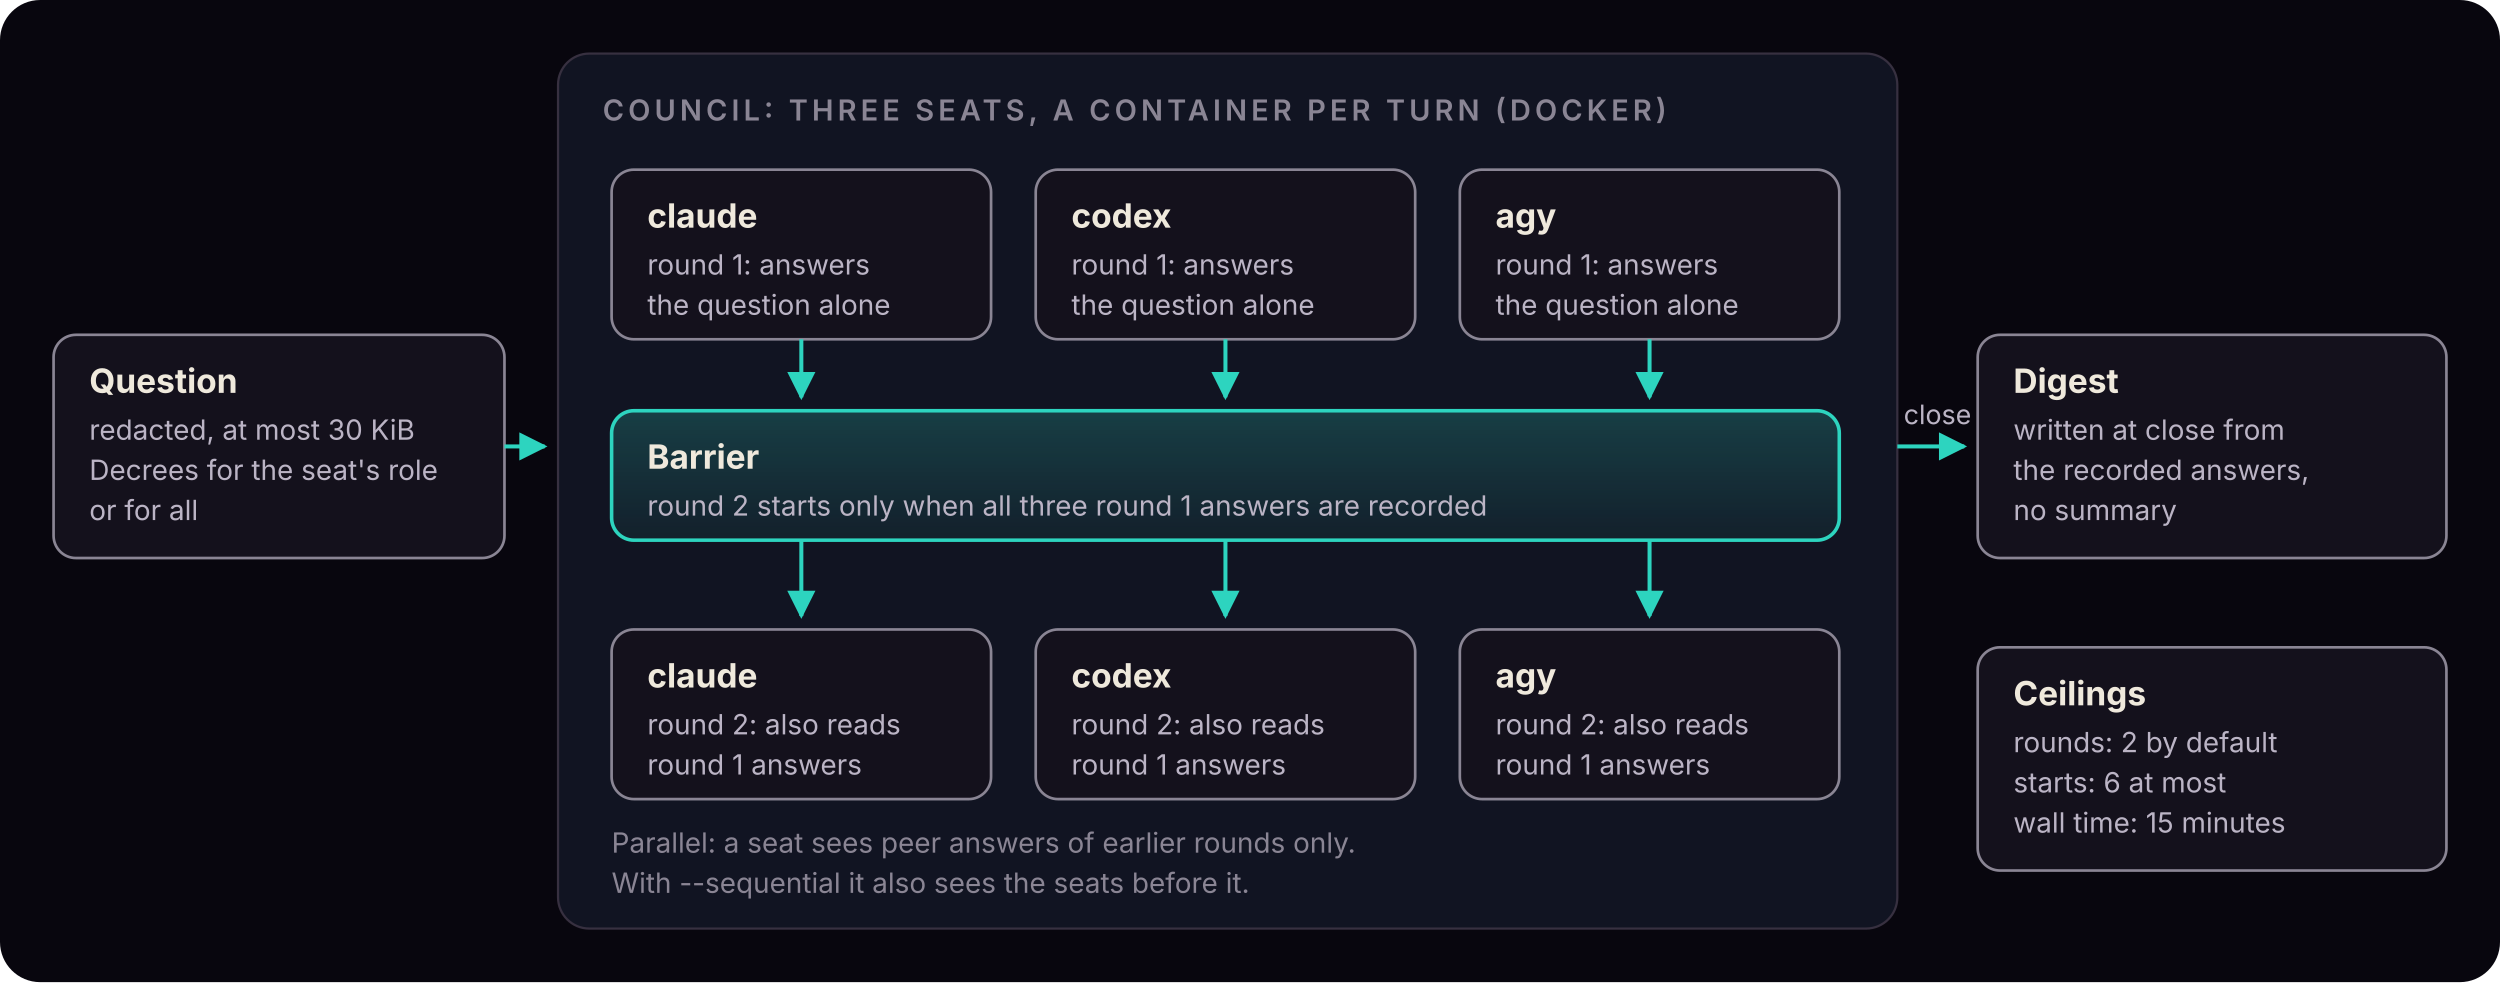
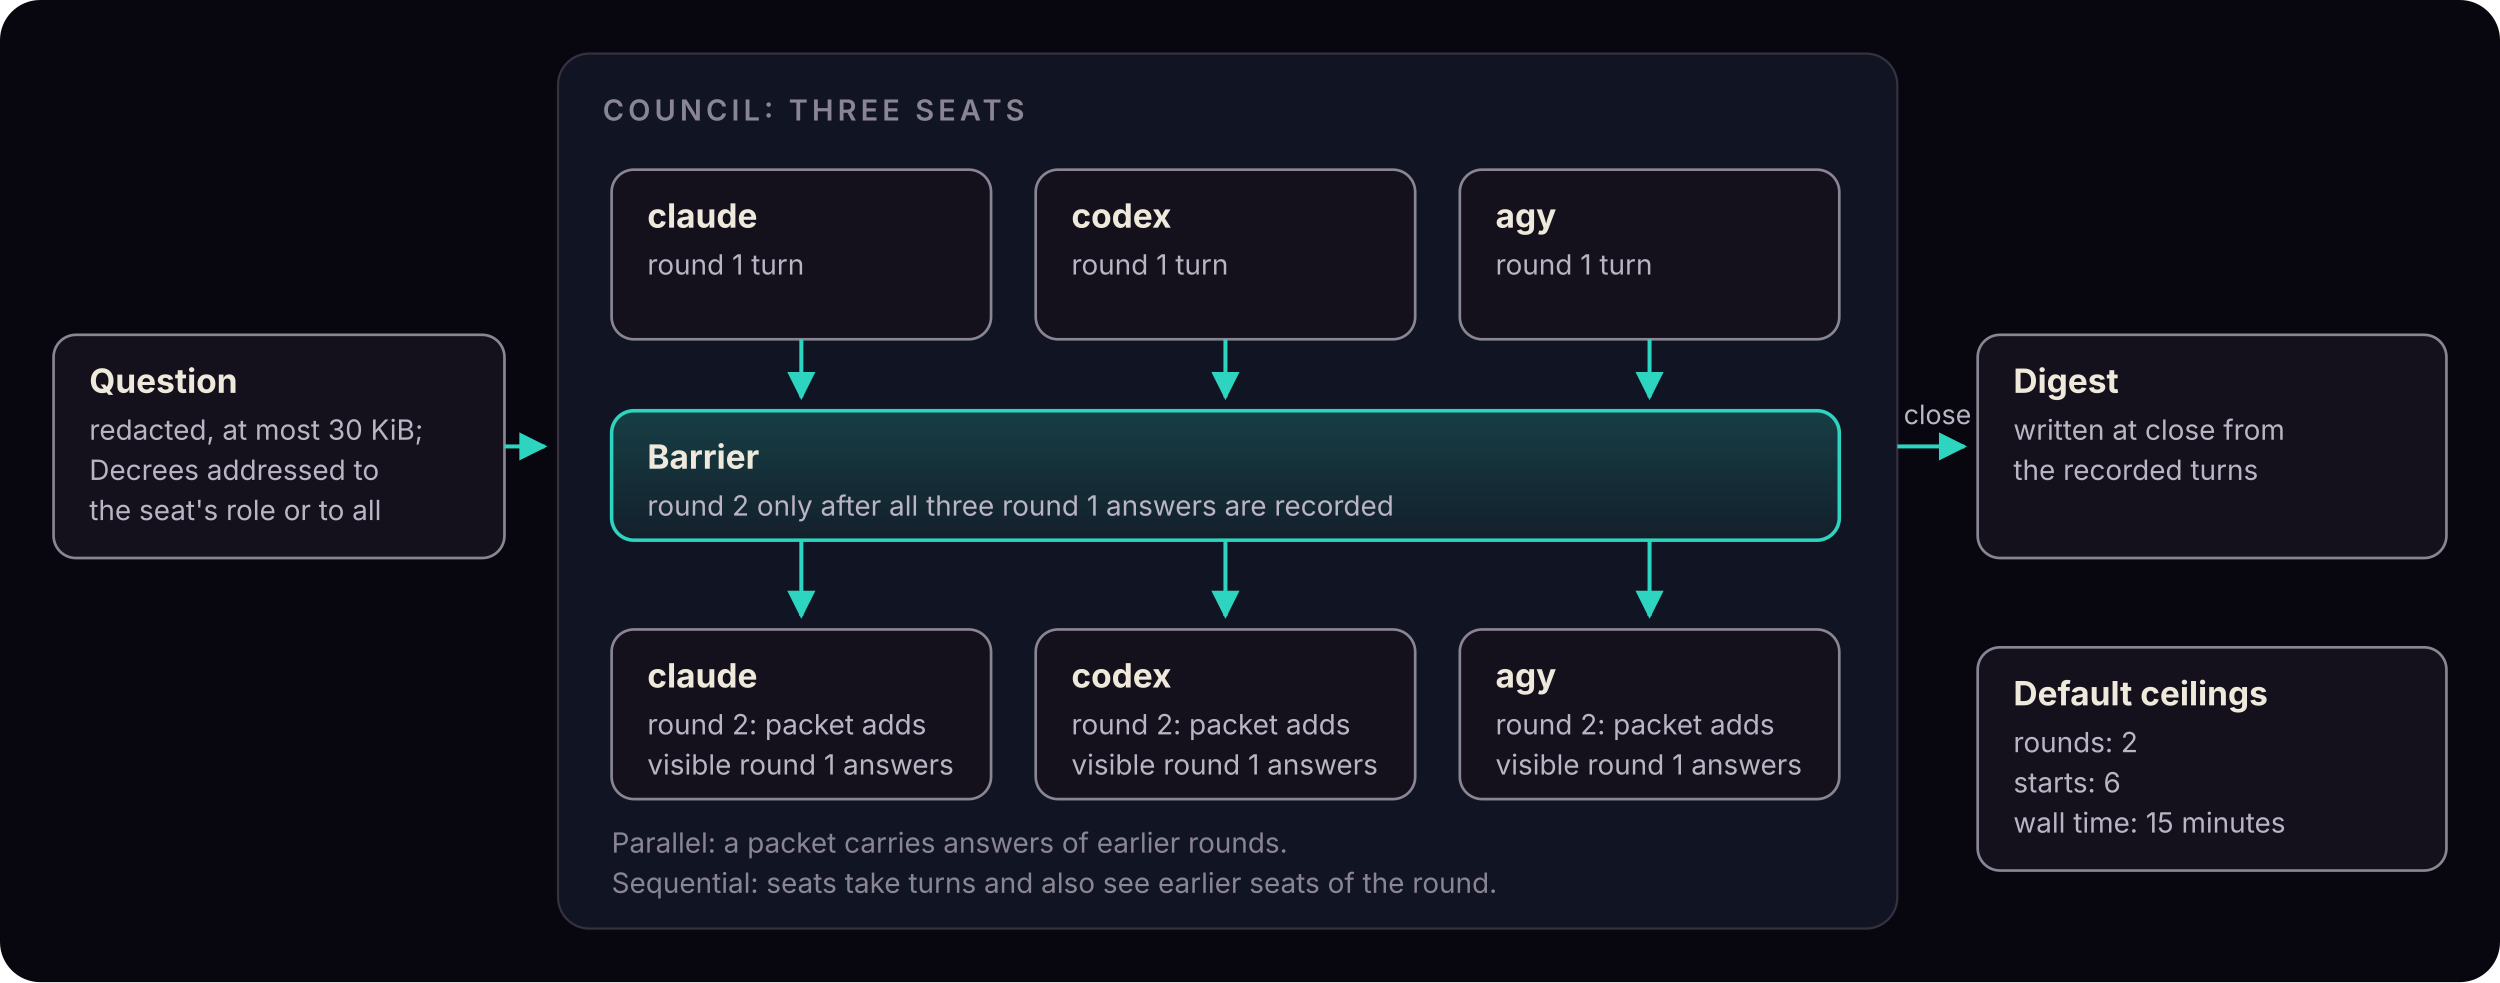
<svg xmlns="http://www.w3.org/2000/svg" viewBox="0 0 1120 440" role="img" aria-labelledby="t d" data-diagram="components" font-family="system-ui, -apple-system, BlinkMacSystemFont, 'Segoe UI', sans-serif">
  <defs>
    <marker id="a" viewBox="0 0 10 10" refX="9" refY="5" markerWidth="7" markerHeight="7" orient="auto-start-reverse">
      <path d="M0 0 10 5 0 10z" fill="#2dd4bf" />
    </marker>
    <marker id="m" viewBox="0 0 10 10" refX="9" refY="5" markerWidth="7" markerHeight="7" orient="auto-start-reverse">
      <path d="M0 0 10 5 0 10z" fill="#8a8594" />
    </marker>
    <marker id="x" viewBox="0 0 10 10" refX="9" refY="5" markerWidth="7" markerHeight="7" orient="auto-start-reverse">
      <path d="M0 0 10 5 0 10z" fill="#f87171" />
    </marker>
    <linearGradient id="glow" x1="0" y1="0" x2="0" y2="1">
      <stop offset="0" stop-color="#2dd4bf" stop-opacity=".22" />
      <stop offset="1" stop-color="#2dd4bf" stop-opacity=".06" />
    </linearGradient>
    <style>
      .lane{fill:#111422;stroke:#373040}
      .lanet{fill:#8a8594;font-size:13px;font-weight:600;letter-spacing:.14em}
      .box{fill:#14111c;stroke:#8a8594;stroke-width:1.2}
      .key{fill:url(#glow);stroke:#2dd4bf;stroke-width:1.6}
      .ext{fill:#14111c;stroke:#7fd6b4;stroke-width:1.2}
      .plan{fill:#14111c;stroke:#8a8594;stroke-width:1.2;stroke-dasharray:5 4}
      .wait{fill:#14111c;stroke:#f0b86a;stroke-width:1.2}
      .bad{fill:#14111c;stroke:#f87171;stroke-width:1.2}
      .frame{fill:none;stroke:#bbb4c5;stroke-dasharray:5 5;stroke-width:1.2}
      .h{fill:#efe9dc;font-size:15px;font-weight:650}
      .s{fill:#bbb4c5;font-size:12.5px}
      .cap{fill:#8a8594;font-size:12.5px}
      .pn{fill:#8a8594;font-size:12px;font-weight:600;letter-spacing:.06em}
      .n{fill:#2dd4bf;font-size:12px;font-weight:700;letter-spacing:.08em}
      .idt{fill:#bbb4c5;font-size:12px;font-weight:600;letter-spacing:.06em}
      .lbl{fill:#bbb4c5;font-size:12px}
      .no{fill:#f87171;font-size:13px;font-weight:600}
      .f{stroke:#2dd4bf;stroke-width:1.8;fill:none}
      .r{stroke:#8a8594;stroke-width:1.4;fill:none;stroke-dasharray:4 4}
      .deny{stroke:#f87171;stroke-width:1.4;fill:none;stroke-dasharray:4 4}
      .life{stroke:#373040;stroke-width:1.2;fill:none;stroke-dasharray:4 4}
    </style>
  </defs>
  <rect width="1120" height="440" rx="18" fill="#08060e" />
  <rect class="lane" x="250" y="24" width="600" height="392" rx="14" />
-   <text class="lanet" x="270" y="54">COUNCIL: THREE SEATS, A CONTAINER PER TURN (DOCKER)</text>
+   <text class="lanet" x="270" y="54">COUNCIL: THREE SEATS</text>
  <rect class="box" x="274" y="76" width="170" height="76" rx="10" />
  <text class="h" x="290" y="102">claude</text>
-   <text class="s" x="290" y="123">round 1: answers</text>
-   <text class="s" x="290" y="141">the question alone</text>
+   <text class="s" x="290" y="123">round 1 turn</text>
  <rect class="box" x="464" y="76" width="170" height="76" rx="10" />
  <text class="h" x="480" y="102">codex</text>
-   <text class="s" x="480" y="123">round 1: answers</text>
-   <text class="s" x="480" y="141">the question alone</text>
+   <text class="s" x="480" y="123">round 1 turn</text>
  <rect class="box" x="654" y="76" width="170" height="76" rx="10" />
  <text class="h" x="670" y="102">agy</text>
-   <text class="s" x="670" y="123">round 1: answers</text>
-   <text class="s" x="670" y="141">the question alone</text>
+   <text class="s" x="670" y="123">round 1 turn</text>
  <rect class="key" x="274" y="184" width="550" height="58" rx="10" />
  <text class="h" x="290" y="210">Barrier</text>
-   <text class="s" x="290" y="231">round 2 starts only when all three round 1 answers are recorded</text>
+   <text class="s" x="290" y="231">round 2 only after all three round 1 answers are recorded</text>
  <rect class="box" x="274" y="282" width="170" height="76" rx="10" />
  <text class="h" x="290" y="308">claude</text>
-   <text class="s" x="290" y="329">round 2: also reads</text>
-   <text class="s" x="290" y="347">round 1 answers</text>
+   <text class="s" x="290" y="329">round 2: packet adds</text>
+   <text class="s" x="290" y="347">visible round 1 answers</text>
  <rect class="box" x="464" y="282" width="170" height="76" rx="10" />
  <text class="h" x="480" y="308">codex</text>
-   <text class="s" x="480" y="329">round 2: also reads</text>
-   <text class="s" x="480" y="347">round 1 answers</text>
+   <text class="s" x="480" y="329">round 2: packet adds</text>
+   <text class="s" x="480" y="347">visible round 1 answers</text>
  <rect class="box" x="654" y="282" width="170" height="76" rx="10" />
  <text class="h" x="670" y="308">agy</text>
-   <text class="s" x="670" y="329">round 2: also reads</text>
-   <text class="s" x="670" y="347">round 1 answers</text>
+   <text class="s" x="670" y="329">round 2: packet adds</text>
+   <text class="s" x="670" y="347">visible round 1 answers</text>
  <path class="f" d="M359 152V178" marker-end="url(#a)" />
  <path class="f" d="M359 242V276" marker-end="url(#a)" />
  <path class="f" d="M549 152V178" marker-end="url(#a)" />
  <path class="f" d="M549 242V276" marker-end="url(#a)" />
  <path class="f" d="M739 152V178" marker-end="url(#a)" />
  <path class="f" d="M739 242V276" marker-end="url(#a)" />
-   <text class="cap" x="274" y="382">Parallel: a seat sees peer answers of earlier rounds only.</text>
-   <text class="cap" x="274" y="400">With --sequential it also sees the seats before it.</text>
+   <text class="cap" x="274" y="382">Parallel: a packet carries answers of earlier rounds.</text>
+   <text class="cap" x="274" y="400">Sequential: seats take turns and also see earlier seats of the round.</text>
  <rect class="box" x="24" y="150" width="202" height="100" rx="10" />
  <text class="h" x="40" y="176">Question</text>
-   <text class="s" x="40" y="197">redacted, at most 30 KiB</text>
-   <text class="s" x="40" y="215">Decrees for the seat's role</text>
-   <text class="s" x="40" y="233">or for all</text>
+   <text class="s" x="40" y="197">redacted, at most 30 KiB;</text>
+   <text class="s" x="40" y="215">Decrees addressed to</text>
+   <text class="s" x="40" y="233">the seat's role or to all</text>
  <path class="f" d="M226 200H244" marker-end="url(#a)" />
  <rect class="box" x="886" y="150" width="210" height="100" rx="10" />
  <text class="h" x="902" y="176">Digest</text>
  <text class="s" x="902" y="197">written at close from</text>
-   <text class="s" x="902" y="215">the recorded answers,</text>
-   <text class="s" x="902" y="233">no summary</text>
+   <text class="s" x="902" y="215">the recorded turns</text>
  <path class="f" d="M850 200H880" marker-end="url(#a)" />
  <text class="lbl" x="868" y="190" text-anchor="middle">close</text>
  <rect class="box" x="886" y="290" width="210" height="100" rx="10" />
-   <text class="h" x="902" y="316">Ceilings</text>
-   <text class="s" x="902" y="337">rounds: 2 by default</text>
-   <text class="s" x="902" y="355">starts: 6 at most</text>
+   <text class="h" x="902" y="316">Default ceilings</text>
+   <text class="s" x="902" y="337">rounds: 2</text>
+   <text class="s" x="902" y="355">starts: 6</text>
  <text class="s" x="902" y="373">wall time: 15 minutes</text>
</svg>
